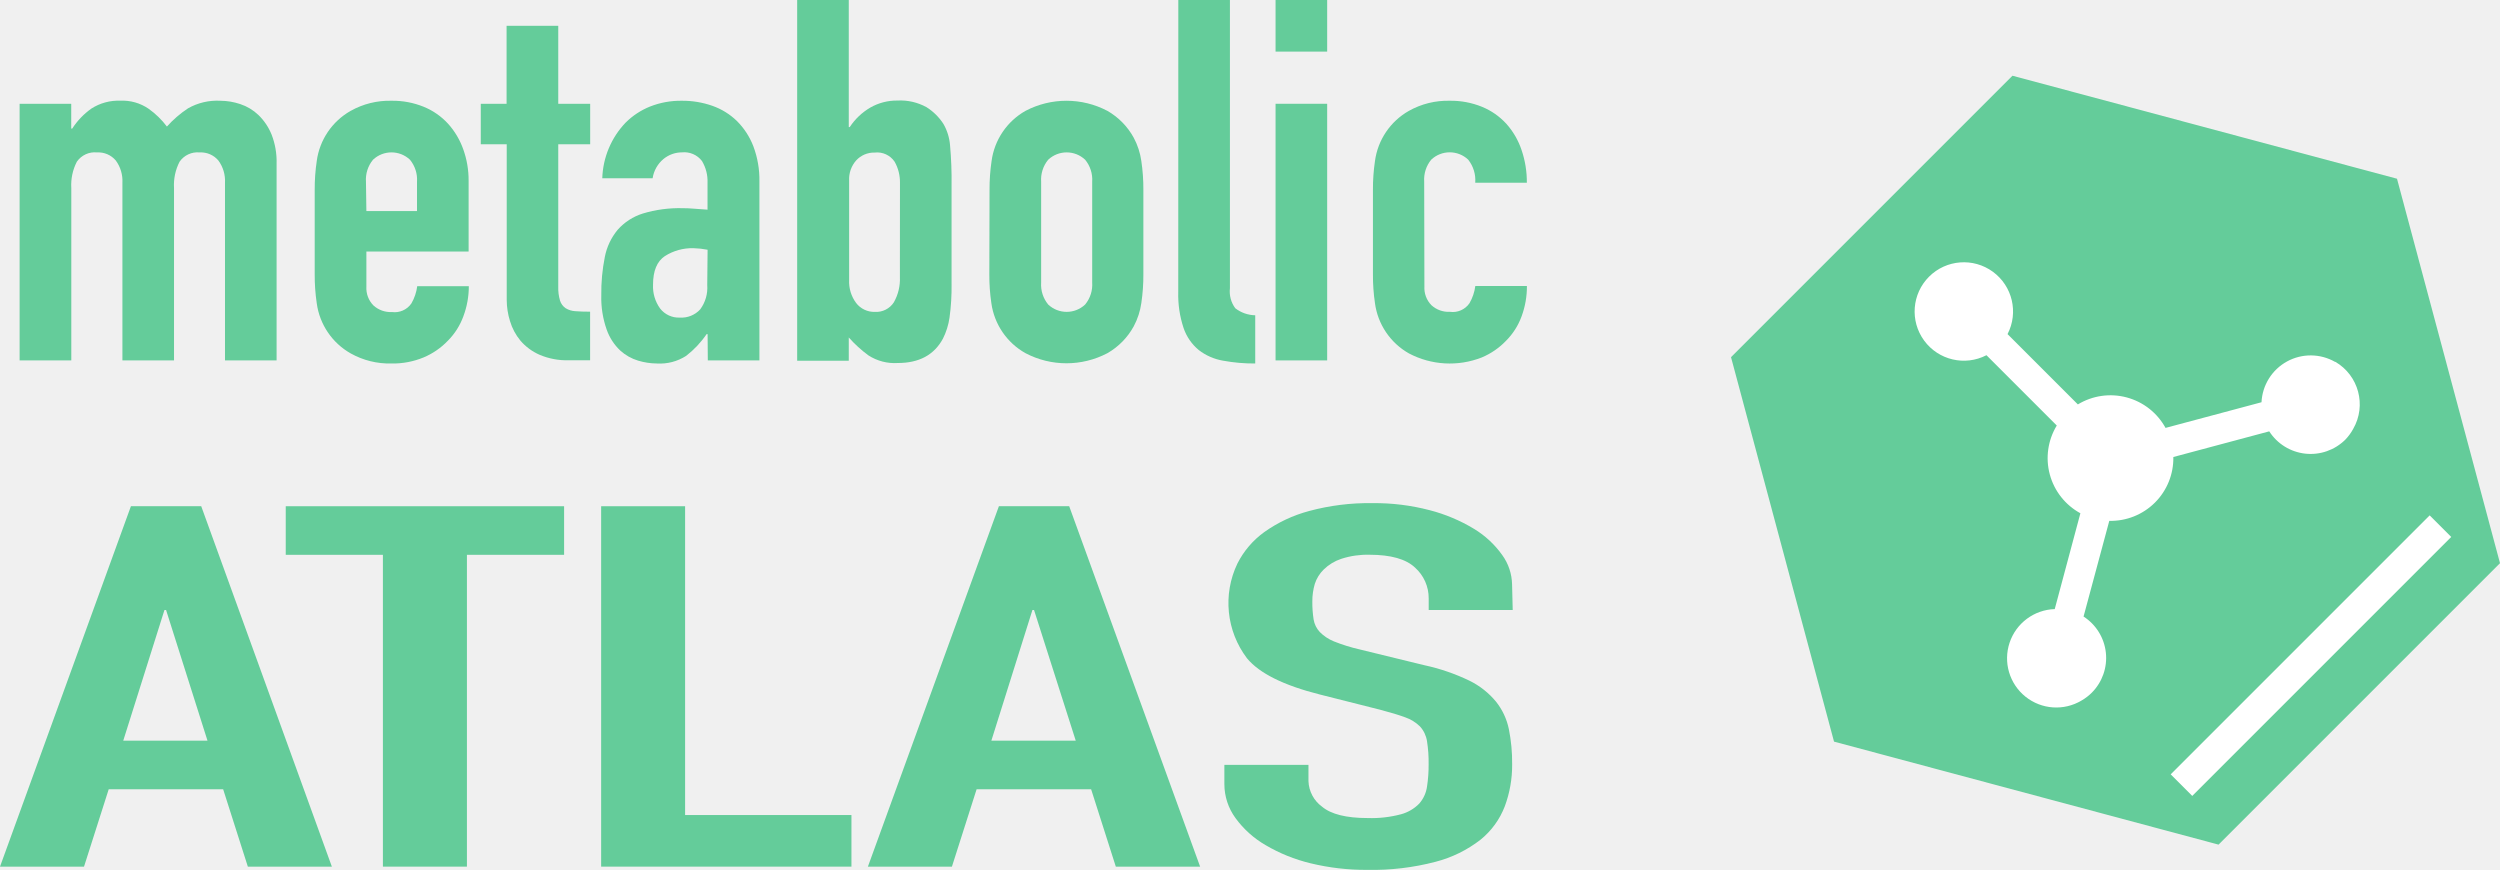
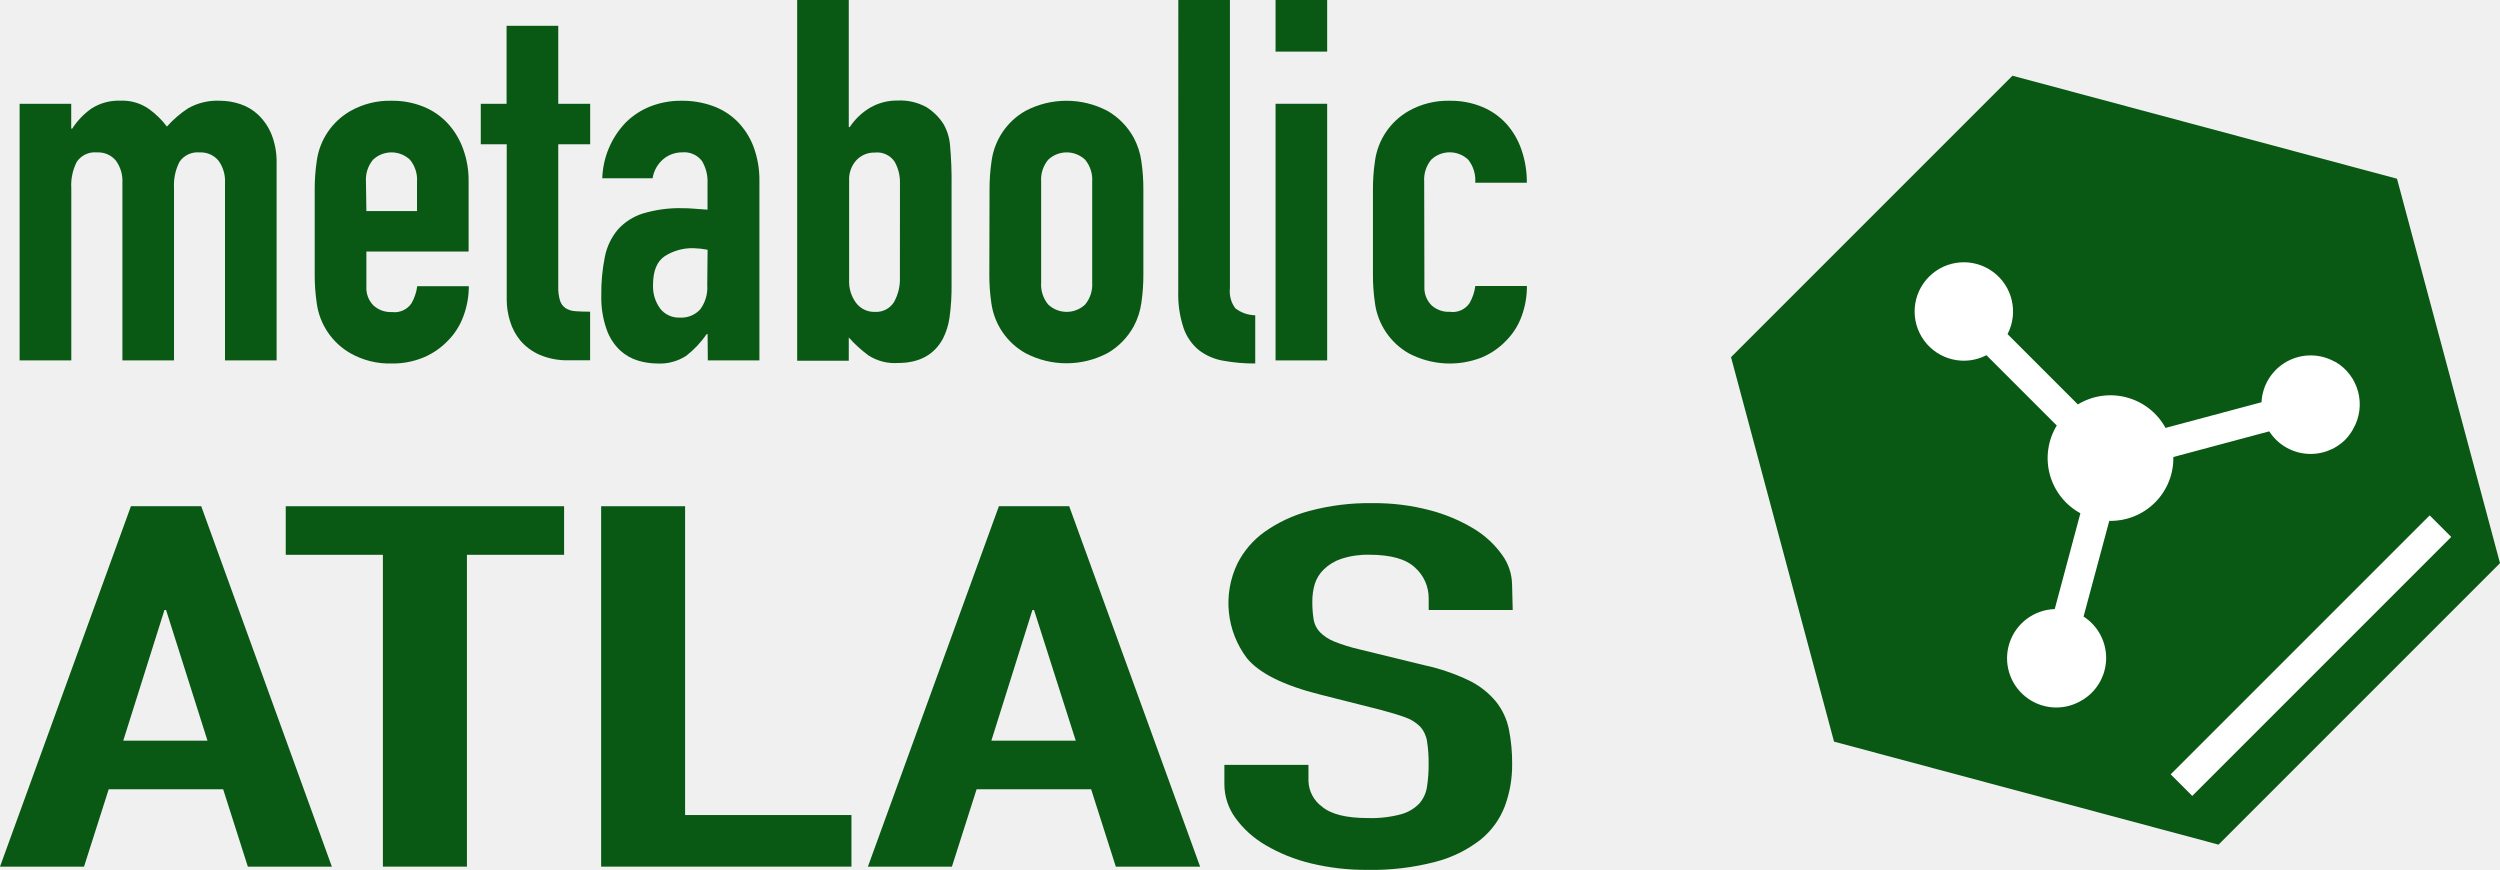
<svg xmlns="http://www.w3.org/2000/svg" viewBox="0 0 355.57 123.7">
  <g id="Layer_2" data-name="Layer 2">
-     <g id="Layer_1-2" style="fill:#64cc9a;" data-name="Layer 1">
+     <g id="Layer_1-2" style="fill:#095915;" data-name="Layer 1">
      <path d="M2.79,14.76h7.34v3.53h.14A10.44,10.44,0,0,1,13,15.44a7.14,7.14,0,0,1,4.14-1.12,6.56,6.56,0,0,1,4,1.15A11.83,11.83,0,0,1,23.74,18a15.44,15.44,0,0,1,3-2.59,8.39,8.39,0,0,1,4.61-1.08,9.07,9.07,0,0,1,2.81.47,6.86,6.86,0,0,1,2.59,1.55,8.08,8.08,0,0,1,1.87,2.77,10.59,10.59,0,0,1,.72,4.14v28H32V26a4.89,4.89,0,0,0-.94-3.17,3.24,3.24,0,0,0-2.66-1.15A3.1,3.1,0,0,0,25.54,23a7.23,7.23,0,0,0-.79,3.74V51.26H17.41V26a4.89,4.89,0,0,0-.94-3.17,3.24,3.24,0,0,0-2.66-1.15A3.1,3.1,0,0,0,10.93,23a7.23,7.23,0,0,0-.79,3.74V51.26H2.79Z" />
      <path d="M52.11,35.78v5a3.52,3.52,0,0,0,1,2.66,3.62,3.62,0,0,0,2.63.94,2.89,2.89,0,0,0,2.77-1.22,6.59,6.59,0,0,0,.83-2.45h7.34A12.2,12.2,0,0,1,65.9,45a9.56,9.56,0,0,1-2.2,3.46,10.33,10.33,0,0,1-3.46,2.38,11.41,11.41,0,0,1-4.54.86,11.29,11.29,0,0,1-5.83-1.44,9.68,9.68,0,0,1-4.82-7.13,27,27,0,0,1-.29-4.1V27a27,27,0,0,1,.29-4.1,9.68,9.68,0,0,1,4.82-7.13,11.3,11.3,0,0,1,5.83-1.44,11.66,11.66,0,0,1,4.57.86,9.64,9.64,0,0,1,3.46,2.41,10.84,10.84,0,0,1,2.16,3.64,13,13,0,0,1,.76,4.46V35.78Zm0-5.76h7.2V25.85a4.45,4.45,0,0,0-1-3.13,3.83,3.83,0,0,0-5.26,0,4.45,4.45,0,0,0-1,3.13Z" />
      <path d="M72.05,3.67H79.4V14.76h4.54v5.76H79.4V40.75a6.32,6.32,0,0,0,.25,2,2.06,2.06,0,0,0,.79,1.08,2.93,2.93,0,0,0,1.4.43q.86.07,2.09.07v6.91h-3a9.9,9.9,0,0,1-4.21-.79,7.58,7.58,0,0,1-2.7-2,7.89,7.89,0,0,1-1.48-2.77,10.29,10.29,0,0,1-.47-3V20.52H68.38V14.76h3.67Z" />
      <path d="M100.64,47.52h-.14a13.59,13.59,0,0,1-2.92,3.1,6.91,6.91,0,0,1-4.14,1.08,9.59,9.59,0,0,1-2.66-.4,6.65,6.65,0,0,1-2.56-1.44,7.53,7.53,0,0,1-1.94-3A13.57,13.57,0,0,1,85.52,42a26,26,0,0,1,.5-5.44,8.63,8.63,0,0,1,1.84-3.89,7.94,7.94,0,0,1,3.56-2.3,18,18,0,0,1,5.69-.76q.79,0,1.58.07l1.94.14V26a5.6,5.6,0,0,0-.79-3.1A3.17,3.17,0,0,0,97,21.67a4.15,4.15,0,0,0-2.63.94,4.44,4.44,0,0,0-1.55,2.74H85.66A12,12,0,0,1,89,17.42a10.42,10.42,0,0,1,3.46-2.27A11.85,11.85,0,0,1,97,14.33a12.77,12.77,0,0,1,4.32.72,9.53,9.53,0,0,1,3.49,2.16,10.3,10.3,0,0,1,2.34,3.6,13.53,13.53,0,0,1,.86,5V51.26h-7.34Zm0-12a12.06,12.06,0,0,0-2-.22,7.22,7.22,0,0,0-4.07,1.12q-1.69,1.12-1.69,4.07a5.35,5.35,0,0,0,1,3.38,3.35,3.35,0,0,0,2.81,1.3A3.62,3.62,0,0,0,99.59,44a5.17,5.17,0,0,0,1-3.46Z" />
      <path d="M113.38,0h7.34V18.07h.14a8.88,8.88,0,0,1,2.92-2.77,7.59,7.59,0,0,1,3.85-1,7.73,7.73,0,0,1,4.14.94,7.88,7.88,0,0,1,2.41,2.38,7.26,7.26,0,0,1,.94,3,56.11,56.11,0,0,1,.22,5.83v13.9a32,32,0,0,1-.29,4.82,9.75,9.75,0,0,1-.94,3q-1.87,3.46-6.41,3.46a6.88,6.88,0,0,1-4.18-1.08A18,18,0,0,1,120.72,48v3.31h-7.34ZM128,26a5.89,5.89,0,0,0-.76-3,3,3,0,0,0-2.84-1.3,3.44,3.44,0,0,0-2.63,1.12,4,4,0,0,0-1,2.84V39.82a5.08,5.08,0,0,0,1,3.28,3.24,3.24,0,0,0,2.66,1.26A3,3,0,0,0,127.13,43a6.67,6.67,0,0,0,.86-3.6Z" />
      <path d="M140.74,27a27,27,0,0,1,.29-4.1,9.68,9.68,0,0,1,4.82-7.13,12.53,12.53,0,0,1,11.66,0,9.87,9.87,0,0,1,3.74,3.82,10,10,0,0,1,1.08,3.31,27.17,27.17,0,0,1,.29,4.1V39a27.14,27.14,0,0,1-.29,4.1,10,10,0,0,1-1.08,3.31,9.86,9.86,0,0,1-3.74,3.82,12.53,12.53,0,0,1-11.66,0A9.68,9.68,0,0,1,141,43.13a27,27,0,0,1-.29-4.1Zm7.34,13.18a4.45,4.45,0,0,0,1,3.13,3.83,3.83,0,0,0,5.26,0,4.45,4.45,0,0,0,1-3.13V25.85a4.45,4.45,0,0,0-1-3.13,3.83,3.83,0,0,0-5.26,0,4.45,4.45,0,0,0-1,3.13Z" />
      <path d="M167.59,0h7.34V41a4,4,0,0,0,.76,2.84,4.76,4.76,0,0,0,2.84,1V51.7a24.28,24.28,0,0,1-4.57-.4,7.83,7.83,0,0,1-3.46-1.51,7,7,0,0,1-2.16-3.13,15,15,0,0,1-.76-5.18Z" />
      <path d="M181.42,0h7.34V7.34h-7.34Zm0,14.76h7.34v36.5h-7.34Z" />
      <path d="M202.59,40.75a3.52,3.52,0,0,0,1,2.66,3.62,3.62,0,0,0,2.63.94A2.89,2.89,0,0,0,209,43.13a6.59,6.59,0,0,0,.83-2.45h7.34a12.2,12.2,0,0,1-.76,4.32,9.56,9.56,0,0,1-2.2,3.46,10.32,10.32,0,0,1-3.46,2.38,12.44,12.44,0,0,1-10.37-.58,9.68,9.68,0,0,1-4.82-7.13,27,27,0,0,1-.29-4.1V27a27,27,0,0,1,.29-4.1,9.68,9.68,0,0,1,4.82-7.13,11.3,11.3,0,0,1,5.83-1.44,11.67,11.67,0,0,1,4.57.86,9.64,9.64,0,0,1,3.46,2.41,10.71,10.71,0,0,1,2.16,3.71,14.08,14.08,0,0,1,.76,4.68h-7.34a4.69,4.69,0,0,0-1-3.28,3.83,3.83,0,0,0-5.26,0,4.45,4.45,0,0,0-1,3.13Z" />
      <path d="M18.62,72h10L47.2,123.26H35.25l-3.51-11H15.46l-3.51,11H0Zm5,14.76h-.23l-5.86,18.58H29.51Z" />
      <path d="M54.46,78.91H40.64V72H80.23v6.91H66.41v44.35H54.46Z" />
      <path d="M85.5,72H97.44v43.92H121.1v7.34H85.5Z" />
      <path d="M142.07,72h10l18.62,51.26H158.7l-3.51-11H138.9l-3.51,11H123.44Zm5,14.76h-.23L141,105.34H153Z" />
      <path d="M215.15,86.76H203.2V85.1a5.81,5.81,0,0,0-1.93-4.36q-1.93-1.84-6.5-1.84a12,12,0,0,0-4,.58A6.49,6.49,0,0,0,188.27,81,5,5,0,0,0,187,83.05a8.71,8.71,0,0,0-.35,2.48,15.71,15.71,0,0,0,.18,2.56,3.41,3.41,0,0,0,.88,1.8,6,6,0,0,0,2,1.33,24.59,24.59,0,0,0,3.69,1.15l9.13,2.23a28.82,28.82,0,0,1,6.44,2.2,11.42,11.42,0,0,1,3.81,3,9.26,9.26,0,0,1,1.82,3.89,24.18,24.18,0,0,1,.47,5,16.78,16.78,0,0,1-1.05,6,11.3,11.3,0,0,1-3.46,4.75,17.63,17.63,0,0,1-6.38,3.13,35.42,35.42,0,0,1-9.72,1.15,33.32,33.32,0,0,1-8.08-.94A23.47,23.47,0,0,1,180,120.2a13.92,13.92,0,0,1-4.28-3.85,8.18,8.18,0,0,1-1.58-4.82v-2.74H186.1v2.3a4.7,4.7,0,0,0,1.93,3.64q1.93,1.62,6.5,1.62a16.33,16.33,0,0,0,4.74-.54,5.73,5.73,0,0,0,2.58-1.51,4.62,4.62,0,0,0,1.11-2.41,19.88,19.88,0,0,0,.23-3.17,19.3,19.3,0,0,0-.23-3.31,4,4,0,0,0-1-2.09,5.63,5.63,0,0,0-2.11-1.3q-1.35-.5-3.57-1.08l-8.55-2.16q-7.73-1.95-10.37-5.15A13,13,0,0,1,176,80.14a12.42,12.42,0,0,1,3.81-4.46,19.87,19.87,0,0,1,6.38-3,32.67,32.67,0,0,1,9-1.12,30.85,30.85,0,0,1,8.14,1,23.54,23.54,0,0,1,6.32,2.66,13.5,13.5,0,0,1,4,3.71,7.37,7.37,0,0,1,1.41,4.21Z" />
      <g class="metabolite">
-         <polygon style="fill:#64cc9a;" points="315.54 120.13 355.57 80.1 340.92 25.42 286.23 10.77 246.2 50.8 260.85 105.48 315.54 120.13" />
+         <polygon style="fill:#095915;" points="315.54 120.13 355.57 80.1 340.92 25.42 286.23 10.77 246.2 50.8 260.85 105.48 315.54 120.13" />
        <rect style="fill:#fff;" x="302.64" y="91.08" width="52.09" height="4.34" transform="translate(30.33 259.73) rotate(-45)" />
        <path style="fill:#fff;" d="M332.13,51.48a7,7,0,0,0-10.48,5.73L308,60.86a8.93,8.93,0,0,0-12.47-3.34l-10-10a7,7,0,1,0-3,3l10,10A8.93,8.93,0,0,0,295.89,73l-3.65,13.63a7,7,0,1,0,3.82,13,7,7,0,0,0,1.46-1.12,7,7,0,0,0-1.18-10.82L300,74.08A8.91,8.91,0,0,0,309.11,65l13.64-3.65a7,7,0,0,0,10.82,1.18A7,7,0,0,0,334.69,61a7,7,0,0,0-2.56-9.55Z" />
      </g>
    </g>
  </g>
</svg>
